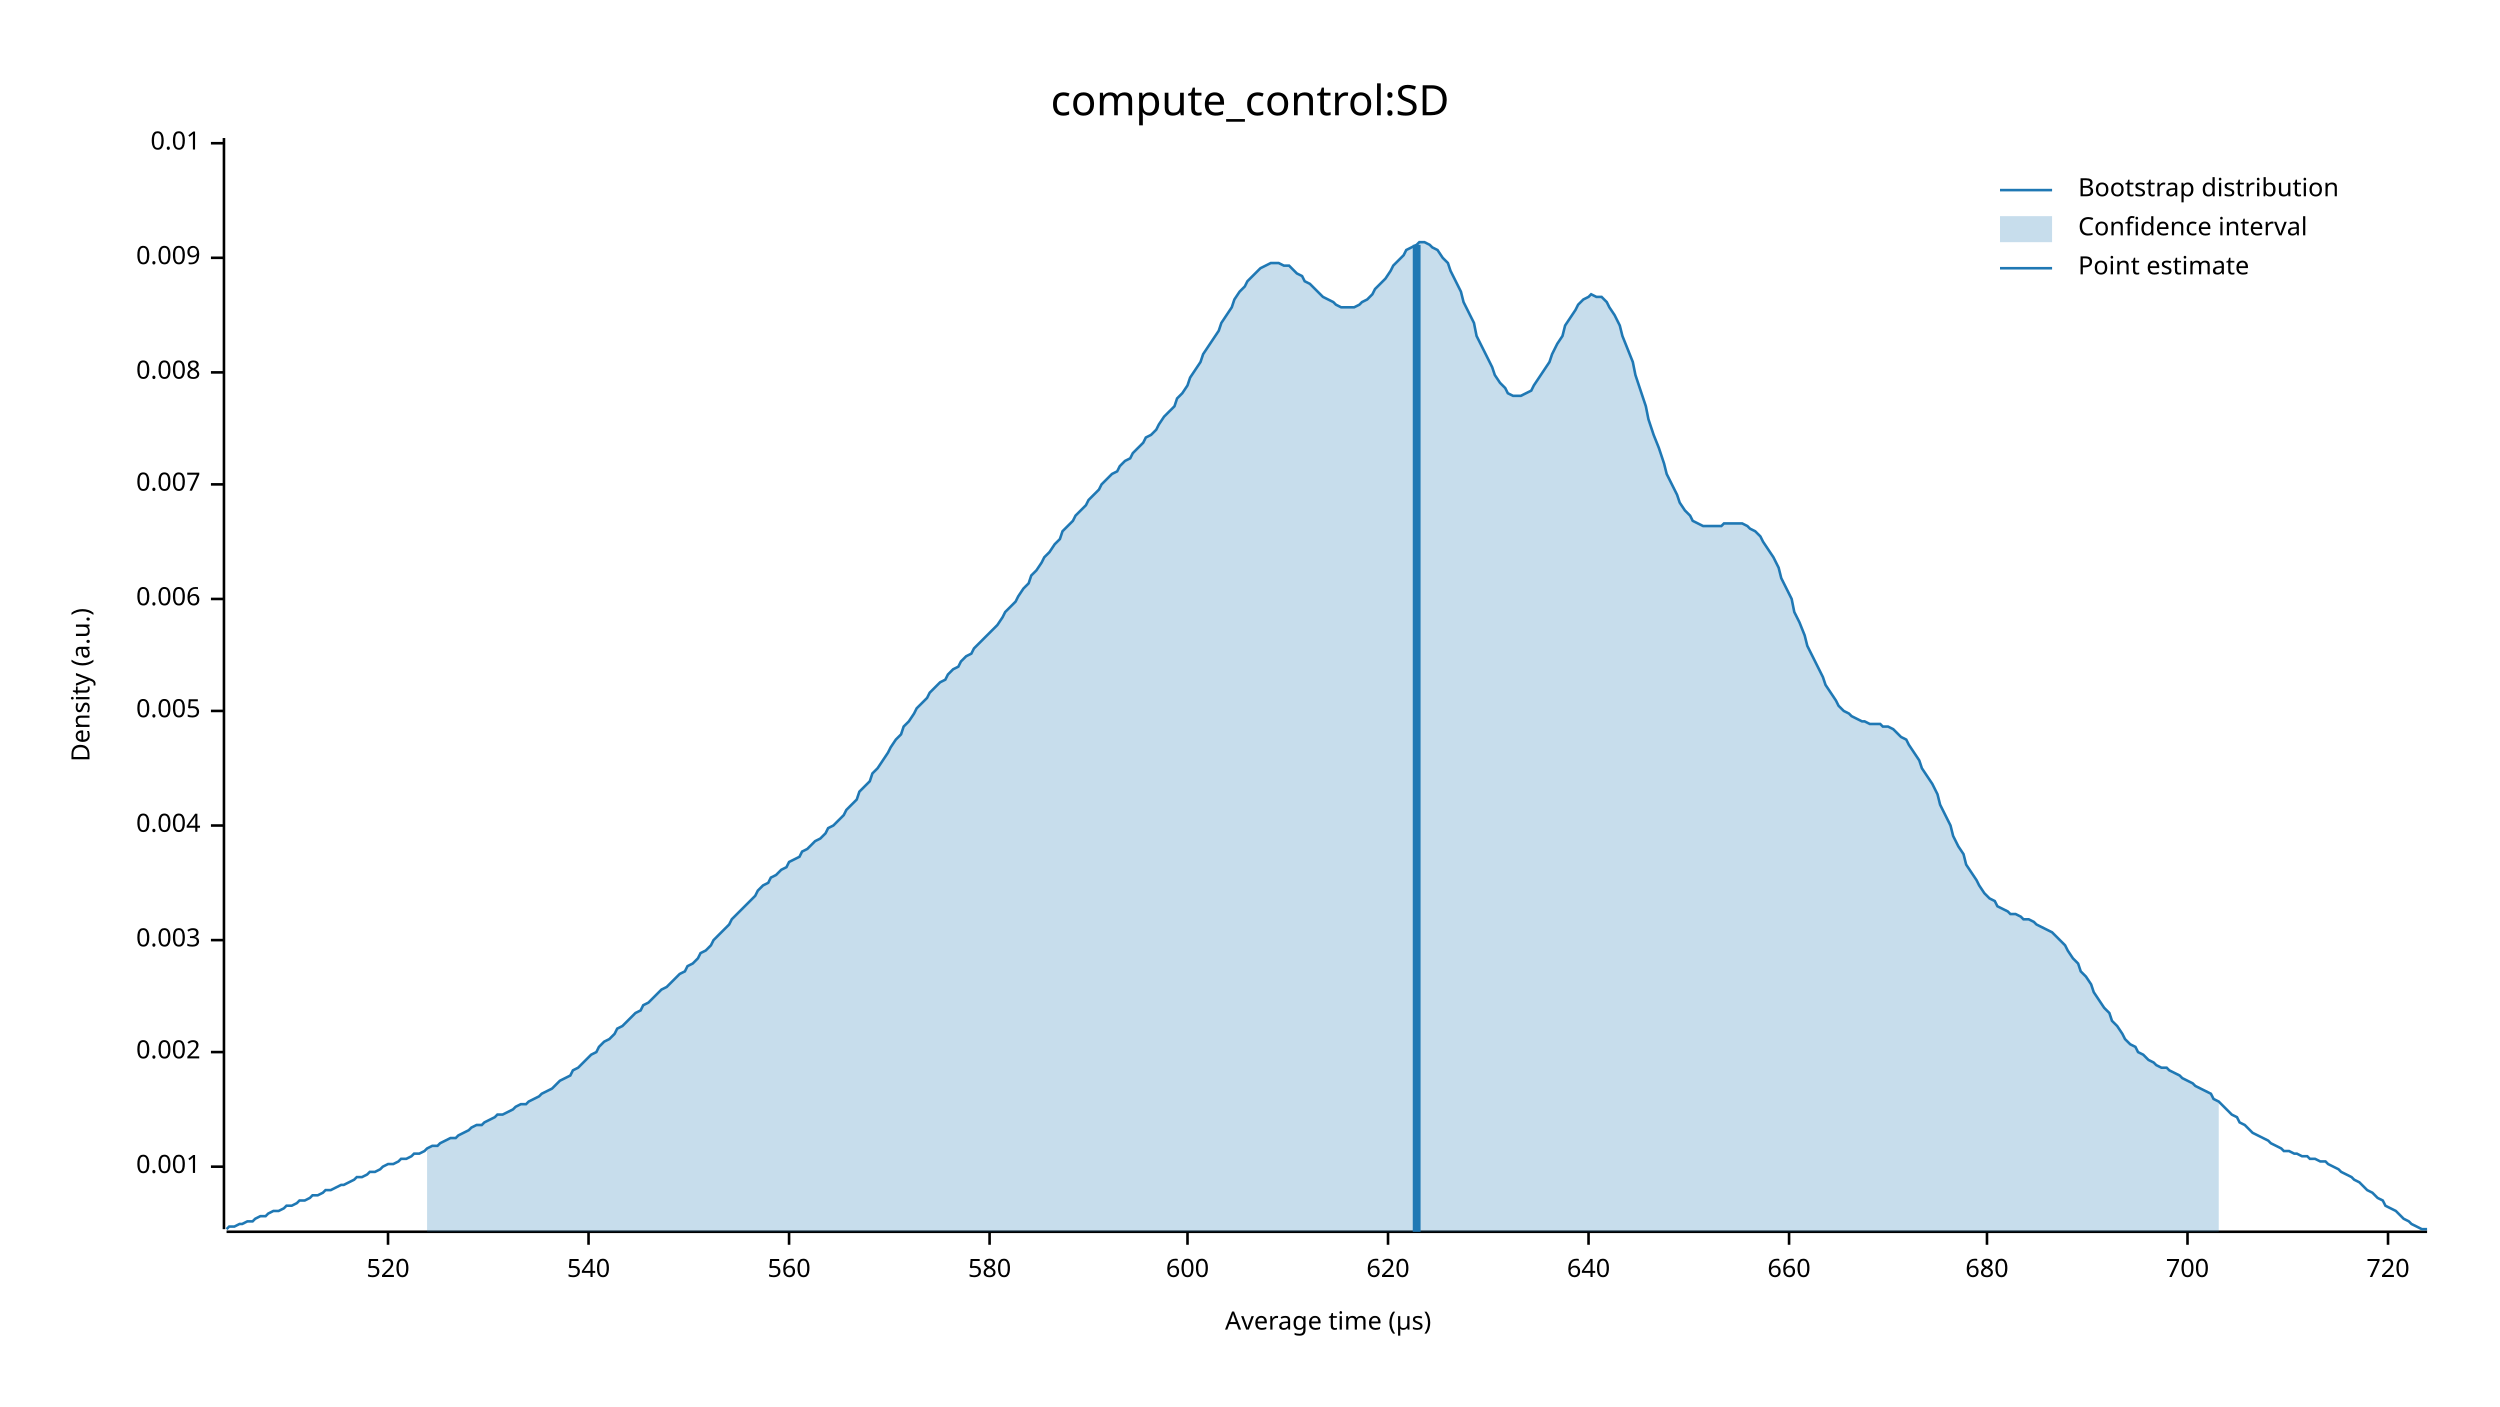
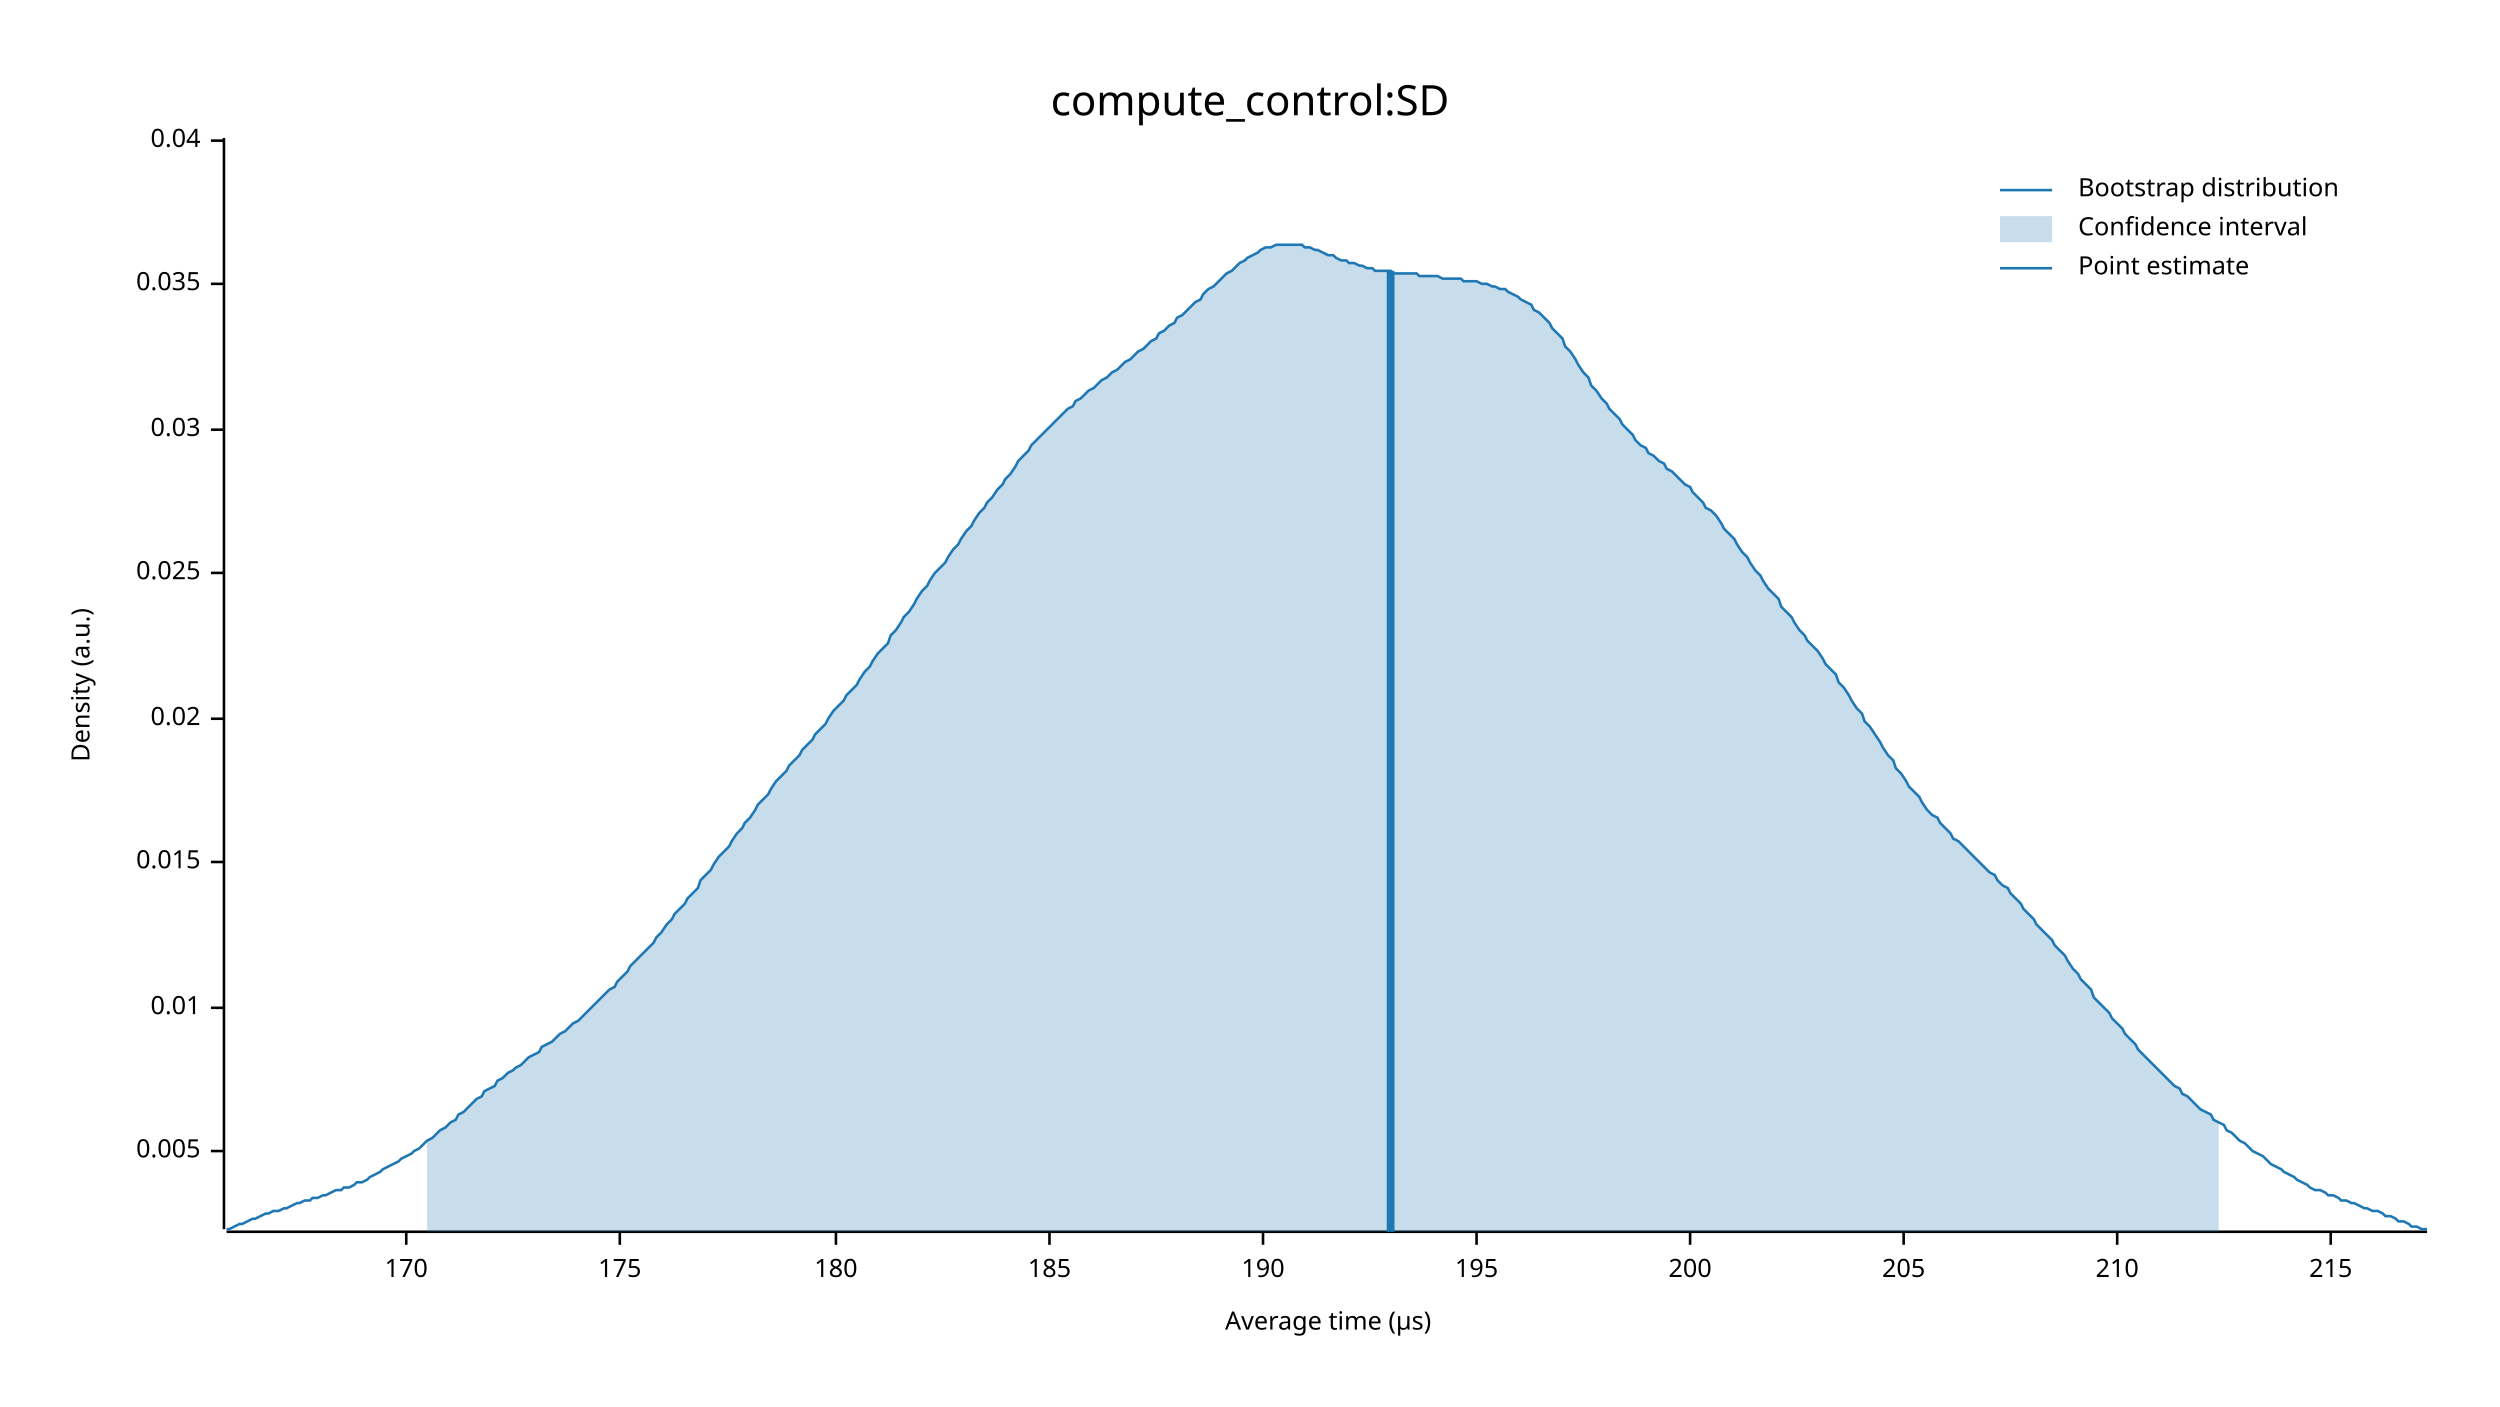
<svg xmlns="http://www.w3.org/2000/svg" width="960" height="540" viewBox="0 0 960 540">
  <text x="480" y="32" dy="0.76em" text-anchor="middle" font-family="sans-serif" font-size="16.129" opacity="1" fill="#000000">
compute_control:SD
</text>
  <text x="27" y="263" dy="0.76em" text-anchor="middle" font-family="sans-serif" font-size="9.677" opacity="1" fill="#000000" transform="rotate(270, 27, 263)">
Density (a.u.)
</text>
  <text x="510" y="513" dy="-0.5ex" text-anchor="middle" font-family="sans-serif" font-size="9.677" opacity="1" fill="#000000">
Average time (µs)
</text>
  <polyline fill="none" opacity="1" stroke="#000000" stroke-width="1" points="86,53 86,472 " />
-   <text x="77" y="448" dy="0.5ex" text-anchor="end" font-family="sans-serif" font-size="9.677" opacity="1" fill="#000000">
- 0.001
- </text>
-   <polyline fill="none" opacity="1" stroke="#000000" stroke-width="1" points="81,448 86,448 " />
-   <text x="77" y="404" dy="0.5ex" text-anchor="end" font-family="sans-serif" font-size="9.677" opacity="1" fill="#000000">
- 0.002
- </text>
-   <polyline fill="none" opacity="1" stroke="#000000" stroke-width="1" points="81,404 86,404 " />
-   <text x="77" y="361" dy="0.5ex" text-anchor="end" font-family="sans-serif" font-size="9.677" opacity="1" fill="#000000">
- 0.003
- </text>
-   <polyline fill="none" opacity="1" stroke="#000000" stroke-width="1" points="81,361 86,361 " />
-   <text x="77" y="317" dy="0.5ex" text-anchor="end" font-family="sans-serif" font-size="9.677" opacity="1" fill="#000000">
- 0.004
- </text>
-   <polyline fill="none" opacity="1" stroke="#000000" stroke-width="1" points="81,317 86,317 " />
-   <text x="77" y="273" dy="0.5ex" text-anchor="end" font-family="sans-serif" font-size="9.677" opacity="1" fill="#000000">
+   <text x="77" y="442" dy="0.5ex" text-anchor="end" font-family="sans-serif" font-size="9.677" opacity="1" fill="#000000">
0.005
</text>
-   <polyline fill="none" opacity="1" stroke="#000000" stroke-width="1" points="81,273 86,273 " />
-   <text x="77" y="230" dy="0.5ex" text-anchor="end" font-family="sans-serif" font-size="9.677" opacity="1" fill="#000000">
- 0.006
- </text>
-   <polyline fill="none" opacity="1" stroke="#000000" stroke-width="1" points="81,230 86,230 " />
-   <text x="77" y="186" dy="0.5ex" text-anchor="end" font-family="sans-serif" font-size="9.677" opacity="1" fill="#000000">
- 0.007
- </text>
-   <polyline fill="none" opacity="1" stroke="#000000" stroke-width="1" points="81,186 86,186 " />
-   <text x="77" y="143" dy="0.5ex" text-anchor="end" font-family="sans-serif" font-size="9.677" opacity="1" fill="#000000">
- 0.008
- </text>
-   <polyline fill="none" opacity="1" stroke="#000000" stroke-width="1" points="81,143 86,143 " />
-   <text x="77" y="99" dy="0.5ex" text-anchor="end" font-family="sans-serif" font-size="9.677" opacity="1" fill="#000000">
- 0.009
- </text>
-   <polyline fill="none" opacity="1" stroke="#000000" stroke-width="1" points="81,99 86,99 " />
-   <text x="77" y="55" dy="0.5ex" text-anchor="end" font-family="sans-serif" font-size="9.677" opacity="1" fill="#000000">
+   <polyline fill="none" opacity="1" stroke="#000000" stroke-width="1" points="81,442 86,442 " />
+   <text x="77" y="387" dy="0.5ex" text-anchor="end" font-family="sans-serif" font-size="9.677" opacity="1" fill="#000000">
0.01
</text>
-   <polyline fill="none" opacity="1" stroke="#000000" stroke-width="1" points="81,55 86,55 " />
+   <polyline fill="none" opacity="1" stroke="#000000" stroke-width="1" points="81,387 86,387 " />
+   <text x="77" y="331" dy="0.5ex" text-anchor="end" font-family="sans-serif" font-size="9.677" opacity="1" fill="#000000">
+ 0.015
+ </text>
+   <polyline fill="none" opacity="1" stroke="#000000" stroke-width="1" points="81,331 86,331 " />
+   <text x="77" y="276" dy="0.5ex" text-anchor="end" font-family="sans-serif" font-size="9.677" opacity="1" fill="#000000">
+ 0.02
+ </text>
+   <polyline fill="none" opacity="1" stroke="#000000" stroke-width="1" points="81,276 86,276 " />
+   <text x="77" y="220" dy="0.5ex" text-anchor="end" font-family="sans-serif" font-size="9.677" opacity="1" fill="#000000">
+ 0.025
+ </text>
+   <polyline fill="none" opacity="1" stroke="#000000" stroke-width="1" points="81,220 86,220 " />
+   <text x="77" y="165" dy="0.5ex" text-anchor="end" font-family="sans-serif" font-size="9.677" opacity="1" fill="#000000">
+ 0.03
+ </text>
+   <polyline fill="none" opacity="1" stroke="#000000" stroke-width="1" points="81,165 86,165 " />
+   <text x="77" y="109" dy="0.5ex" text-anchor="end" font-family="sans-serif" font-size="9.677" opacity="1" fill="#000000">
+ 0.035
+ </text>
+   <polyline fill="none" opacity="1" stroke="#000000" stroke-width="1" points="81,109 86,109 " />
+   <text x="77" y="54" dy="0.5ex" text-anchor="end" font-family="sans-serif" font-size="9.677" opacity="1" fill="#000000">
+ 0.04
+ </text>
+   <polyline fill="none" opacity="1" stroke="#000000" stroke-width="1" points="81,54 86,54 " />
  <polyline fill="none" opacity="1" stroke="#000000" stroke-width="1" points="87,473 932,473 " />
-   <text x="149" y="483" dy="0.76em" text-anchor="middle" font-family="sans-serif" font-size="9.677" opacity="1" fill="#000000">
- 520
+   <text x="156" y="483" dy="0.76em" text-anchor="middle" font-family="sans-serif" font-size="9.677" opacity="1" fill="#000000">
+ 170
</text>
-   <polyline fill="none" opacity="1" stroke="#000000" stroke-width="1" points="149,473 149,478 " />
-   <text x="226" y="483" dy="0.76em" text-anchor="middle" font-family="sans-serif" font-size="9.677" opacity="1" fill="#000000">
- 540
+   <polyline fill="none" opacity="1" stroke="#000000" stroke-width="1" points="156,473 156,478 " />
+   <text x="238" y="483" dy="0.76em" text-anchor="middle" font-family="sans-serif" font-size="9.677" opacity="1" fill="#000000">
+ 175
</text>
-   <polyline fill="none" opacity="1" stroke="#000000" stroke-width="1" points="226,473 226,478 " />
-   <text x="303" y="483" dy="0.76em" text-anchor="middle" font-family="sans-serif" font-size="9.677" opacity="1" fill="#000000">
- 560
+   <polyline fill="none" opacity="1" stroke="#000000" stroke-width="1" points="238,473 238,478 " />
+   <text x="321" y="483" dy="0.76em" text-anchor="middle" font-family="sans-serif" font-size="9.677" opacity="1" fill="#000000">
+ 180
</text>
-   <polyline fill="none" opacity="1" stroke="#000000" stroke-width="1" points="303,473 303,478 " />
-   <text x="380" y="483" dy="0.76em" text-anchor="middle" font-family="sans-serif" font-size="9.677" opacity="1" fill="#000000">
- 580
+   <polyline fill="none" opacity="1" stroke="#000000" stroke-width="1" points="321,473 321,478 " />
+   <text x="403" y="483" dy="0.76em" text-anchor="middle" font-family="sans-serif" font-size="9.677" opacity="1" fill="#000000">
+ 185
</text>
-   <polyline fill="none" opacity="1" stroke="#000000" stroke-width="1" points="380,473 380,478 " />
-   <text x="456" y="483" dy="0.76em" text-anchor="middle" font-family="sans-serif" font-size="9.677" opacity="1" fill="#000000">
- 600
+   <polyline fill="none" opacity="1" stroke="#000000" stroke-width="1" points="403,473 403,478 " />
+   <text x="485" y="483" dy="0.76em" text-anchor="middle" font-family="sans-serif" font-size="9.677" opacity="1" fill="#000000">
+ 190
</text>
-   <polyline fill="none" opacity="1" stroke="#000000" stroke-width="1" points="456,473 456,478 " />
-   <text x="533" y="483" dy="0.76em" text-anchor="middle" font-family="sans-serif" font-size="9.677" opacity="1" fill="#000000">
- 620
+   <polyline fill="none" opacity="1" stroke="#000000" stroke-width="1" points="485,473 485,478 " />
+   <text x="567" y="483" dy="0.76em" text-anchor="middle" font-family="sans-serif" font-size="9.677" opacity="1" fill="#000000">
+ 195
</text>
-   <polyline fill="none" opacity="1" stroke="#000000" stroke-width="1" points="533,473 533,478 " />
-   <text x="610" y="483" dy="0.76em" text-anchor="middle" font-family="sans-serif" font-size="9.677" opacity="1" fill="#000000">
- 640
+   <polyline fill="none" opacity="1" stroke="#000000" stroke-width="1" points="567,473 567,478 " />
+   <text x="649" y="483" dy="0.76em" text-anchor="middle" font-family="sans-serif" font-size="9.677" opacity="1" fill="#000000">
+ 200
</text>
-   <polyline fill="none" opacity="1" stroke="#000000" stroke-width="1" points="610,473 610,478 " />
-   <text x="687" y="483" dy="0.76em" text-anchor="middle" font-family="sans-serif" font-size="9.677" opacity="1" fill="#000000">
- 660
+   <polyline fill="none" opacity="1" stroke="#000000" stroke-width="1" points="649,473 649,478 " />
+   <text x="731" y="483" dy="0.76em" text-anchor="middle" font-family="sans-serif" font-size="9.677" opacity="1" fill="#000000">
+ 205
</text>
-   <polyline fill="none" opacity="1" stroke="#000000" stroke-width="1" points="687,473 687,478 " />
-   <text x="763" y="483" dy="0.76em" text-anchor="middle" font-family="sans-serif" font-size="9.677" opacity="1" fill="#000000">
- 680
+   <polyline fill="none" opacity="1" stroke="#000000" stroke-width="1" points="731,473 731,478 " />
+   <text x="813" y="483" dy="0.76em" text-anchor="middle" font-family="sans-serif" font-size="9.677" opacity="1" fill="#000000">
+ 210
</text>
-   <polyline fill="none" opacity="1" stroke="#000000" stroke-width="1" points="763,473 763,478 " />
-   <text x="840" y="483" dy="0.76em" text-anchor="middle" font-family="sans-serif" font-size="9.677" opacity="1" fill="#000000">
- 700
+   <polyline fill="none" opacity="1" stroke="#000000" stroke-width="1" points="813,473 813,478 " />
+   <text x="895" y="483" dy="0.76em" text-anchor="middle" font-family="sans-serif" font-size="9.677" opacity="1" fill="#000000">
+ 215
</text>
-   <polyline fill="none" opacity="1" stroke="#000000" stroke-width="1" points="840,473 840,478 " />
-   <text x="917" y="483" dy="0.76em" text-anchor="middle" font-family="sans-serif" font-size="9.677" opacity="1" fill="#000000">
- 720
- </text>
-   <polyline fill="none" opacity="1" stroke="#000000" stroke-width="1" points="917,473 917,478 " />
-   <polyline fill="none" opacity="1" stroke="#1F78B4" stroke-width="1" points="87,472 88,471 90,471 92,470 93,470 95,469 97,469 98,468 100,467 102,467 103,466 105,465 107,465 109,464 110,463 112,463 114,462 115,461 117,461 119,460 120,459 122,459 124,458 125,457 127,457 129,456 131,455 132,455 134,454 136,453 137,452 139,452 141,451 142,450 144,450 146,449 147,448 149,447 151,447 153,446 154,445 156,445 158,444 159,443 161,443 163,442 164,441 166,440 168,440 169,439 171,438 173,437 175,437 176,436 178,435 180,434 181,433 183,432 185,432 186,431 188,430 190,429 191,428 193,428 195,427 197,426 198,425 200,424 202,424 203,423 205,422 207,421 208,420 210,419 212,418 214,416 215,415 217,414 219,413 220,411 222,410 224,408 225,407 227,405 229,404 230,402 232,400 234,399 236,397 237,395 239,394 241,392 242,391 244,389 246,388 247,386 249,385 251,383 252,382 254,380 256,379 258,377 259,376 261,374 263,373 264,371 266,370 268,368 269,366 271,365 273,363 274,361 276,359 278,357 280,355 281,353 283,351 285,349 286,348 288,346 290,344 291,342 293,340 295,339 296,337 298,336 300,334 302,333 303,331 305,330 307,329 308,327 310,326 312,324 313,323 315,322 317,320 318,318 320,317 322,315 324,313 325,311 327,309 329,307 330,304 332,302 334,300 335,297 337,295 339,292 341,289 342,287 344,284 346,282 347,279 349,277 351,274 352,272 354,270 356,268 357,266 359,264 361,262 363,261 364,259 366,257 368,256 369,254 371,252 373,251 374,249 376,247 378,245 379,244 381,242 383,240 385,237 386,235 388,233 390,231 391,229 393,226 395,224 396,221 398,219 400,216 401,214 403,212 405,209 407,207 408,204 410,202 412,200 413,198 415,196 417,194 418,192 420,190 422,188 423,186 425,184 427,182 429,181 430,179 432,177 434,176 435,174 437,172 439,170 440,168 442,167 444,165 445,163 447,160 449,158 451,156 452,153 454,151 456,148 457,145 459,142 461,139 462,136 464,133 466,130 468,127 469,124 471,121 473,118 474,115 476,112 478,110 479,108 481,106 483,104 484,103 486,102 488,101 490,101 491,101 493,102 495,102 496,103 498,105 500,106 501,108 503,109 505,111 506,112 508,114 510,115 512,116 513,117 515,118 517,118 518,118 520,118 522,117 523,116 525,115 527,113 528,111 530,109 532,107 534,104 535,102 537,100 539,98 540,96 542,95 544,94 545,93 547,93 549,94 550,95 552,96 554,99 556,101 557,104 559,108 561,112 562,116 564,120 566,124 567,129 569,133 571,137 573,141 574,144 576,147 578,149 579,151 581,152 583,152 584,152 586,151 588,150 589,148 591,145 593,142 595,139 596,136 598,132 600,129 601,125 603,122 605,119 606,117 608,115 610,114 611,113 613,114 615,114 617,116 618,118 620,121 622,125 623,129 625,134 627,139 628,144 630,150 632,156 633,161 635,167 637,172 639,178 640,182 642,186 644,190 645,193 647,196 649,198 650,200 652,201 654,202 655,202 657,202 659,202 661,202 662,201 664,201 666,201 667,201 669,201 671,202 672,203 674,204 676,206 677,208 679,211 681,214 683,218 684,222 686,226 688,230 689,235 691,239 693,244 694,248 696,252 698,256 700,260 701,263 703,266 705,269 706,271 708,273 710,274 711,275 713,276 715,277 716,277 718,278 720,278 722,278 723,279 725,279 727,280 728,281 730,283 732,284 733,286 735,289 737,292 738,295 740,298 742,301 744,305 745,309 747,313 749,317 750,321 752,325 754,328 755,332 757,335 759,338 760,340 762,343 764,345 766,346 767,348 769,349 771,350 772,351 774,351 776,352 777,353 779,353 781,354 782,355 784,356 786,357 788,358 789,359 791,361 793,363 794,365 796,368 798,370 799,373 801,375 803,378 804,381 806,384 808,387 810,389 811,392 813,394 815,397 816,399 818,401 820,402 821,404 823,405 825,407 827,408 828,409 830,410 832,410 833,411 835,412 837,413 838,414 840,415 842,416 843,417 845,418 847,419 849,420 850,422 852,423 854,425 855,426 857,428 859,429 860,431 862,432 864,434 865,435 867,436 869,437 871,438 872,439 874,440 876,441 877,442 879,442 881,443 882,443 884,444 886,444 887,445 889,445 891,446 893,446 894,447 896,448 898,449 899,450 901,451 903,452 904,453 906,454 908,456 909,457 911,458 913,460 915,461 916,463 918,464 920,465 921,466 923,468 925,469 926,470 928,471 930,472 932,472 " />
-   <polygon opacity="0.25" fill="#1F78B4" points="164,441 166,440 168,440 169,439 171,438 173,437 175,437 176,436 178,435 180,434 181,433 183,432 185,432 186,431 188,430 190,429 191,428 193,428 195,427 197,426 198,425 200,424 202,424 203,423 205,422 207,421 208,420 210,419 212,418 214,416 215,415 217,414 219,413 220,411 222,410 224,408 225,407 227,405 229,404 230,402 232,400 234,399 236,397 237,395 239,394 241,392 242,391 244,389 246,388 247,386 249,385 251,383 252,382 254,380 256,379 258,377 259,376 261,374 263,373 264,371 266,370 268,368 269,366 271,365 273,363 274,361 276,359 278,357 280,355 281,353 283,351 285,349 286,348 288,346 290,344 291,342 293,340 295,339 296,337 298,336 300,334 302,333 303,331 305,330 307,329 308,327 310,326 312,324 313,323 315,322 317,320 318,318 320,317 322,315 324,313 325,311 327,309 329,307 330,304 332,302 334,300 335,297 337,295 339,292 341,289 342,287 344,284 346,282 347,279 349,277 351,274 352,272 354,270 356,268 357,266 359,264 361,262 363,261 364,259 366,257 368,256 369,254 371,252 373,251 374,249 376,247 378,245 379,244 381,242 383,240 385,237 386,235 388,233 390,231 391,229 393,226 395,224 396,221 398,219 400,216 401,214 403,212 405,209 407,207 408,204 410,202 412,200 413,198 415,196 417,194 418,192 420,190 422,188 423,186 425,184 427,182 429,181 430,179 432,177 434,176 435,174 437,172 439,170 440,168 442,167 444,165 445,163 447,160 449,158 451,156 452,153 454,151 456,148 457,145 459,142 461,139 462,136 464,133 466,130 468,127 469,124 471,121 473,118 474,115 476,112 478,110 479,108 481,106 483,104 484,103 486,102 488,101 490,101 491,101 493,102 495,102 496,103 498,105 500,106 501,108 503,109 505,111 506,112 508,114 510,115 512,116 513,117 515,118 517,118 518,118 520,118 522,117 523,116 525,115 527,113 528,111 530,109 532,107 534,104 535,102 537,100 539,98 540,96 542,95 544,94 545,93 547,93 549,94 550,95 552,96 554,99 556,101 557,104 559,108 561,112 562,116 564,120 566,124 567,129 569,133 571,137 573,141 574,144 576,147 578,149 579,151 581,152 583,152 584,152 586,151 588,150 589,148 591,145 593,142 595,139 596,136 598,132 600,129 601,125 603,122 605,119 606,117 608,115 610,114 611,113 613,114 615,114 617,116 618,118 620,121 622,125 623,129 625,134 627,139 628,144 630,150 632,156 633,161 635,167 637,172 639,178 640,182 642,186 644,190 645,193 647,196 649,198 650,200 652,201 654,202 655,202 657,202 659,202 661,202 662,201 664,201 666,201 667,201 669,201 671,202 672,203 674,204 676,206 677,208 679,211 681,214 683,218 684,222 686,226 688,230 689,235 691,239 693,244 694,248 696,252 698,256 700,260 701,263 703,266 705,269 706,271 708,273 710,274 711,275 713,276 715,277 716,277 718,278 720,278 722,278 723,279 725,279 727,280 728,281 730,283 732,284 733,286 735,289 737,292 738,295 740,298 742,301 744,305 745,309 747,313 749,317 750,321 752,325 754,328 755,332 757,335 759,338 760,340 762,343 764,345 766,346 767,348 769,349 771,350 772,351 774,351 776,352 777,353 779,353 781,354 782,355 784,356 786,357 788,358 789,359 791,361 793,363 794,365 796,368 798,370 799,373 801,375 803,378 804,381 806,384 808,387 810,389 811,392 813,394 815,397 816,399 818,401 820,402 821,404 823,405 825,407 827,408 828,409 830,410 832,410 833,411 835,412 837,413 838,414 840,415 842,416 843,417 845,418 847,419 849,420 850,422 852,423 852,473 164,473 " />
-   <polyline fill="none" opacity="1" stroke="#1F78B4" stroke-width="3" points="544,473 544,94 " />
+   <polyline fill="none" opacity="1" stroke="#000000" stroke-width="1" points="895,473 895,478 " />
+   <polyline fill="none" opacity="1" stroke="#1F78B4" stroke-width="1" points="87,472 88,472 90,471 92,470 93,470 95,469 97,468 98,468 100,467 102,466 103,466 105,465 107,465 109,464 110,464 112,463 114,462 115,462 117,461 119,461 120,460 122,460 124,459 125,459 127,458 129,457 131,457 132,456 134,456 136,455 137,454 139,454 141,453 142,452 144,451 146,450 147,449 149,448 151,447 153,446 154,445 156,444 158,443 159,442 161,441 163,439 164,438 166,437 168,435 169,434 171,433 173,431 175,430 176,428 178,427 180,425 181,424 183,422 185,421 186,419 188,418 190,417 191,415 193,414 195,412 197,411 198,410 200,409 202,407 203,406 205,405 207,404 208,402 210,401 212,400 214,398 215,397 217,396 219,394 220,393 222,392 224,390 225,389 227,387 229,385 230,384 232,382 234,380 236,379 237,377 239,375 241,373 242,371 244,369 246,367 247,366 249,364 251,362 252,360 254,358 256,355 258,353 259,351 261,349 263,347 264,345 266,343 268,341 269,338 271,336 273,334 274,332 276,329 278,327 280,325 281,323 283,320 285,318 286,316 288,314 290,311 291,309 293,307 295,305 296,303 298,300 300,298 302,296 303,294 305,292 307,290 308,288 310,286 312,284 313,282 315,280 317,278 318,276 320,273 322,271 324,269 325,267 327,265 329,263 330,261 332,258 334,256 335,254 337,251 339,249 341,247 342,244 344,242 346,239 347,237 349,235 351,232 352,230 354,227 356,225 357,223 359,220 361,218 363,216 364,214 366,211 368,209 369,207 371,204 373,202 374,200 376,197 378,195 379,193 381,191 383,188 385,186 386,184 388,182 390,179 391,177 393,175 395,173 396,171 398,169 400,167 401,166 403,164 405,162 407,160 408,159 410,157 412,156 413,154 415,153 417,151 418,150 420,149 422,147 423,146 425,145 427,143 429,142 430,141 432,139 434,138 435,137 437,135 439,134 440,133 442,131 444,130 445,128 447,127 449,125 451,124 452,122 454,121 456,119 457,118 459,116 461,115 462,113 464,111 466,110 468,108 469,107 471,105 473,104 474,103 476,101 478,100 479,99 481,98 483,97 484,96 486,95 488,95 490,94 491,94 493,94 495,94 496,94 498,94 500,94 501,95 503,95 505,96 506,96 508,97 510,98 512,98 513,99 515,100 517,100 518,101 520,101 522,102 523,102 525,103 527,103 528,104 530,104 532,104 534,104 535,105 537,105 539,105 540,105 542,105 544,105 545,106 547,106 549,106 550,106 552,106 554,107 556,107 557,107 559,107 561,107 562,108 564,108 566,108 567,108 569,109 571,109 573,110 574,110 576,111 578,111 579,112 581,113 583,114 584,115 586,116 588,117 589,119 591,120 593,122 595,124 596,126 598,128 600,130 601,133 603,135 605,138 606,140 608,143 610,145 611,148 613,150 615,153 617,155 618,157 620,159 622,161 623,163 625,165 627,167 628,169 630,171 632,172 633,174 635,175 637,177 639,178 640,180 642,181 644,183 645,184 647,186 649,187 650,189 652,191 654,193 655,195 657,196 659,198 661,201 662,203 664,205 666,207 667,209 669,212 671,214 672,216 674,219 676,221 677,223 679,226 681,228 683,230 684,233 686,235 688,237 689,239 691,242 693,244 694,246 696,248 698,250 700,253 701,255 703,257 705,259 706,262 708,264 710,267 711,269 713,272 715,274 716,277 718,279 720,282 722,285 723,287 725,290 727,292 728,295 730,297 732,300 733,302 735,304 737,306 738,308 740,311 742,313 744,314 745,316 747,318 749,320 750,322 752,323 754,325 755,326 757,328 759,330 760,331 762,333 764,335 766,336 767,338 769,340 771,341 772,343 774,345 776,347 777,349 779,351 781,353 782,355 784,357 786,359 788,361 789,363 791,365 793,367 794,369 796,372 798,374 799,376 801,378 803,380 804,383 806,385 808,387 810,389 811,391 813,393 815,395 816,397 818,399 820,401 821,403 823,405 825,407 827,409 828,410 830,412 832,414 833,415 835,417 837,418 838,420 840,421 842,423 843,424 845,426 847,427 849,428 850,430 852,431 854,432 855,434 857,435 859,437 860,438 862,439 864,441 865,442 867,443 869,444 871,446 872,447 874,448 876,449 877,450 879,451 881,452 882,453 884,454 886,455 887,456 889,457 891,457 893,458 894,459 896,459 898,460 899,461 901,461 903,462 904,462 906,463 908,464 909,464 911,465 913,465 915,466 916,467 918,467 920,468 921,469 923,469 925,470 926,471 928,471 930,472 932,472 " />
+   <polygon opacity="0.25" fill="#1F78B4" points="164,438 166,437 168,435 169,434 171,433 173,431 175,430 176,428 178,427 180,425 181,424 183,422 185,421 186,419 188,418 190,417 191,415 193,414 195,412 197,411 198,410 200,409 202,407 203,406 205,405 207,404 208,402 210,401 212,400 214,398 215,397 217,396 219,394 220,393 222,392 224,390 225,389 227,387 229,385 230,384 232,382 234,380 236,379 237,377 239,375 241,373 242,371 244,369 246,367 247,366 249,364 251,362 252,360 254,358 256,355 258,353 259,351 261,349 263,347 264,345 266,343 268,341 269,338 271,336 273,334 274,332 276,329 278,327 280,325 281,323 283,320 285,318 286,316 288,314 290,311 291,309 293,307 295,305 296,303 298,300 300,298 302,296 303,294 305,292 307,290 308,288 310,286 312,284 313,282 315,280 317,278 318,276 320,273 322,271 324,269 325,267 327,265 329,263 330,261 332,258 334,256 335,254 337,251 339,249 341,247 342,244 344,242 346,239 347,237 349,235 351,232 352,230 354,227 356,225 357,223 359,220 361,218 363,216 364,214 366,211 368,209 369,207 371,204 373,202 374,200 376,197 378,195 379,193 381,191 383,188 385,186 386,184 388,182 390,179 391,177 393,175 395,173 396,171 398,169 400,167 401,166 403,164 405,162 407,160 408,159 410,157 412,156 413,154 415,153 417,151 418,150 420,149 422,147 423,146 425,145 427,143 429,142 430,141 432,139 434,138 435,137 437,135 439,134 440,133 442,131 444,130 445,128 447,127 449,125 451,124 452,122 454,121 456,119 457,118 459,116 461,115 462,113 464,111 466,110 468,108 469,107 471,105 473,104 474,103 476,101 478,100 479,99 481,98 483,97 484,96 486,95 488,95 490,94 491,94 493,94 495,94 496,94 498,94 500,94 501,95 503,95 505,96 506,96 508,97 510,98 512,98 513,99 515,100 517,100 518,101 520,101 522,102 523,102 525,103 527,103 528,104 530,104 532,104 534,104 535,105 537,105 539,105 540,105 542,105 544,105 545,106 547,106 549,106 550,106 552,106 554,107 556,107 557,107 559,107 561,107 562,108 564,108 566,108 567,108 569,109 571,109 573,110 574,110 576,111 578,111 579,112 581,113 583,114 584,115 586,116 588,117 589,119 591,120 593,122 595,124 596,126 598,128 600,130 601,133 603,135 605,138 606,140 608,143 610,145 611,148 613,150 615,153 617,155 618,157 620,159 622,161 623,163 625,165 627,167 628,169 630,171 632,172 633,174 635,175 637,177 639,178 640,180 642,181 644,183 645,184 647,186 649,187 650,189 652,191 654,193 655,195 657,196 659,198 661,201 662,203 664,205 666,207 667,209 669,212 671,214 672,216 674,219 676,221 677,223 679,226 681,228 683,230 684,233 686,235 688,237 689,239 691,242 693,244 694,246 696,248 698,250 700,253 701,255 703,257 705,259 706,262 708,264 710,267 711,269 713,272 715,274 716,277 718,279 720,282 722,285 723,287 725,290 727,292 728,295 730,297 732,300 733,302 735,304 737,306 738,308 740,311 742,313 744,314 745,316 747,318 749,320 750,322 752,323 754,325 755,326 757,328 759,330 760,331 762,333 764,335 766,336 767,338 769,340 771,341 772,343 774,345 776,347 777,349 779,351 781,353 782,355 784,357 786,359 788,361 789,363 791,365 793,367 794,369 796,372 798,374 799,376 801,378 803,380 804,383 806,385 808,387 810,389 811,391 813,393 815,395 816,397 818,399 820,401 821,403 823,405 825,407 827,409 828,410 830,412 832,414 833,415 835,417 837,418 838,420 840,421 842,423 843,424 845,426 847,427 849,428 850,430 852,431 852,473 164,473 " />
+   <polyline fill="none" opacity="1" stroke="#1F78B4" stroke-width="3" points="534,473 534,104 " />
  <text x="798" y="68" dy="0.76em" text-anchor="start" font-family="sans-serif" font-size="9.677" opacity="1" fill="#000000">
Bootstrap distribution
</text>
  <text x="798" y="83" dy="0.76em" text-anchor="start" font-family="sans-serif" font-size="9.677" opacity="1" fill="#000000">
Confidence interval
</text>
  <text x="798" y="98" dy="0.76em" text-anchor="start" font-family="sans-serif" font-size="9.677" opacity="1" fill="#000000">
Point estimate
</text>
  <polyline fill="none" opacity="1" stroke="#1F78B4" stroke-width="1" points="768,73 788,73 " />
  <rect x="768" y="83" width="20" height="10" opacity="0.25" fill="#1F78B4" stroke="none" />
  <polyline fill="none" opacity="1" stroke="#1F78B4" stroke-width="1" points="768,103 788,103 " />
</svg>
